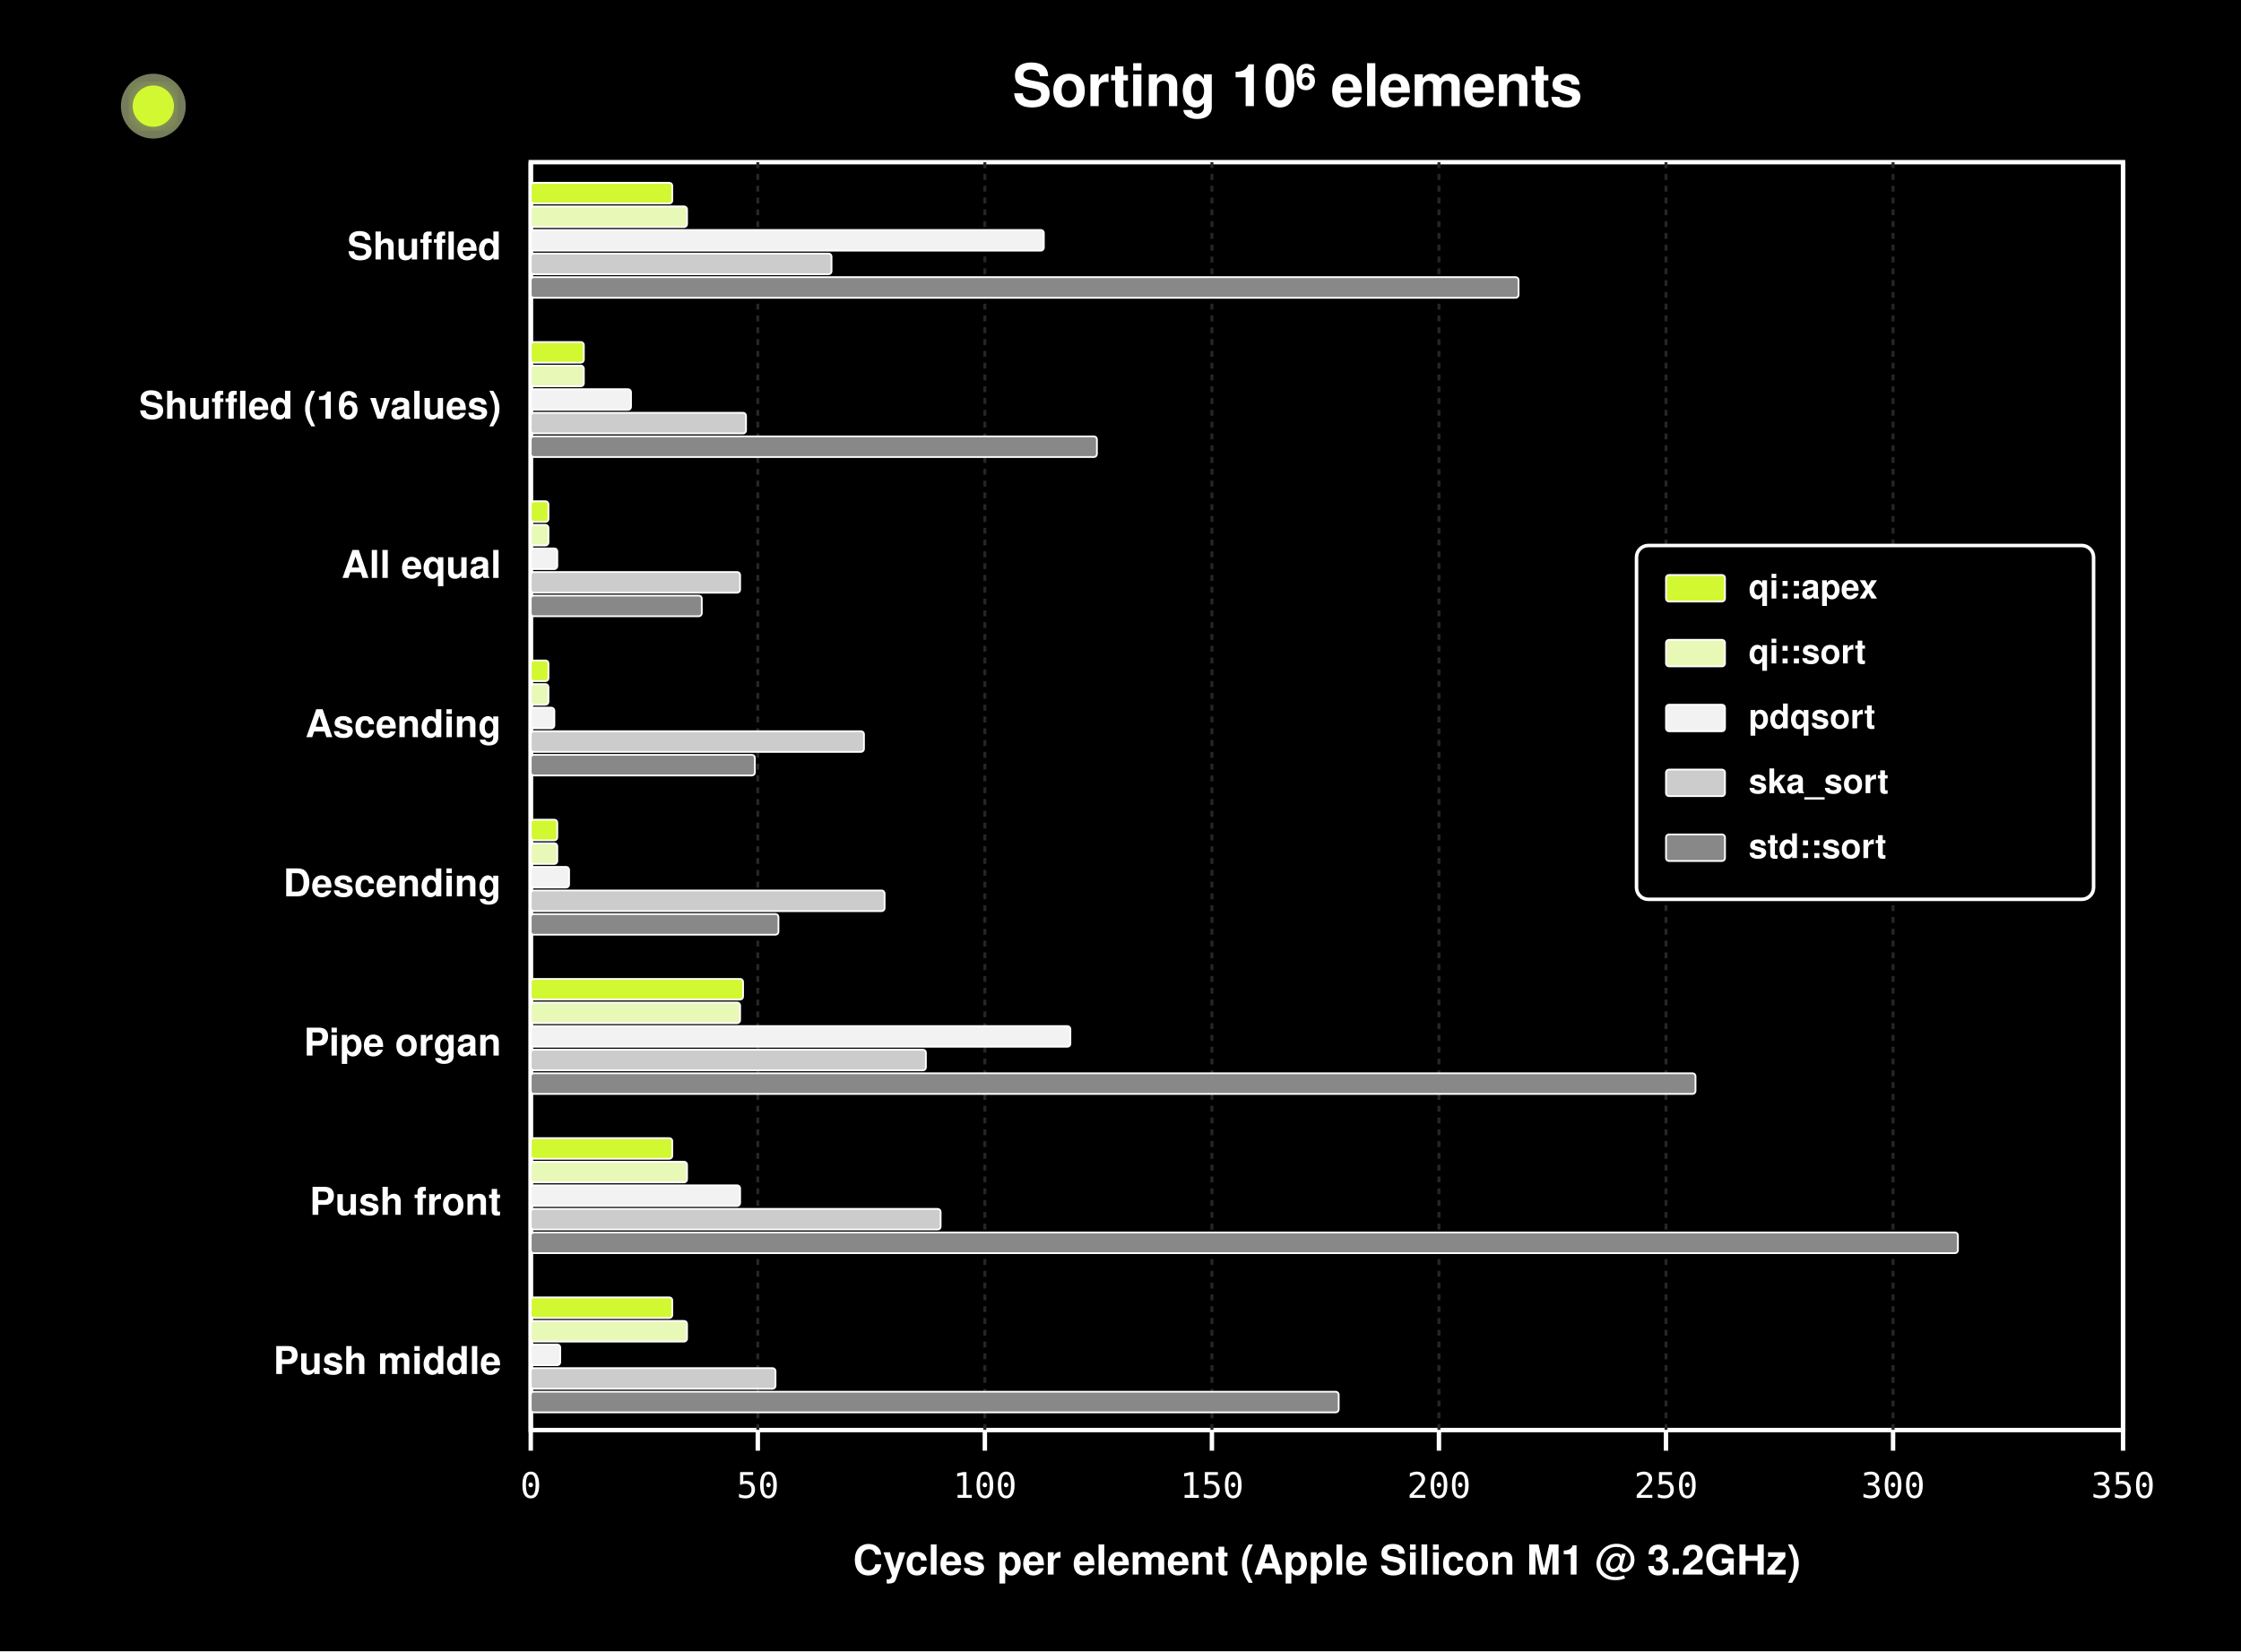
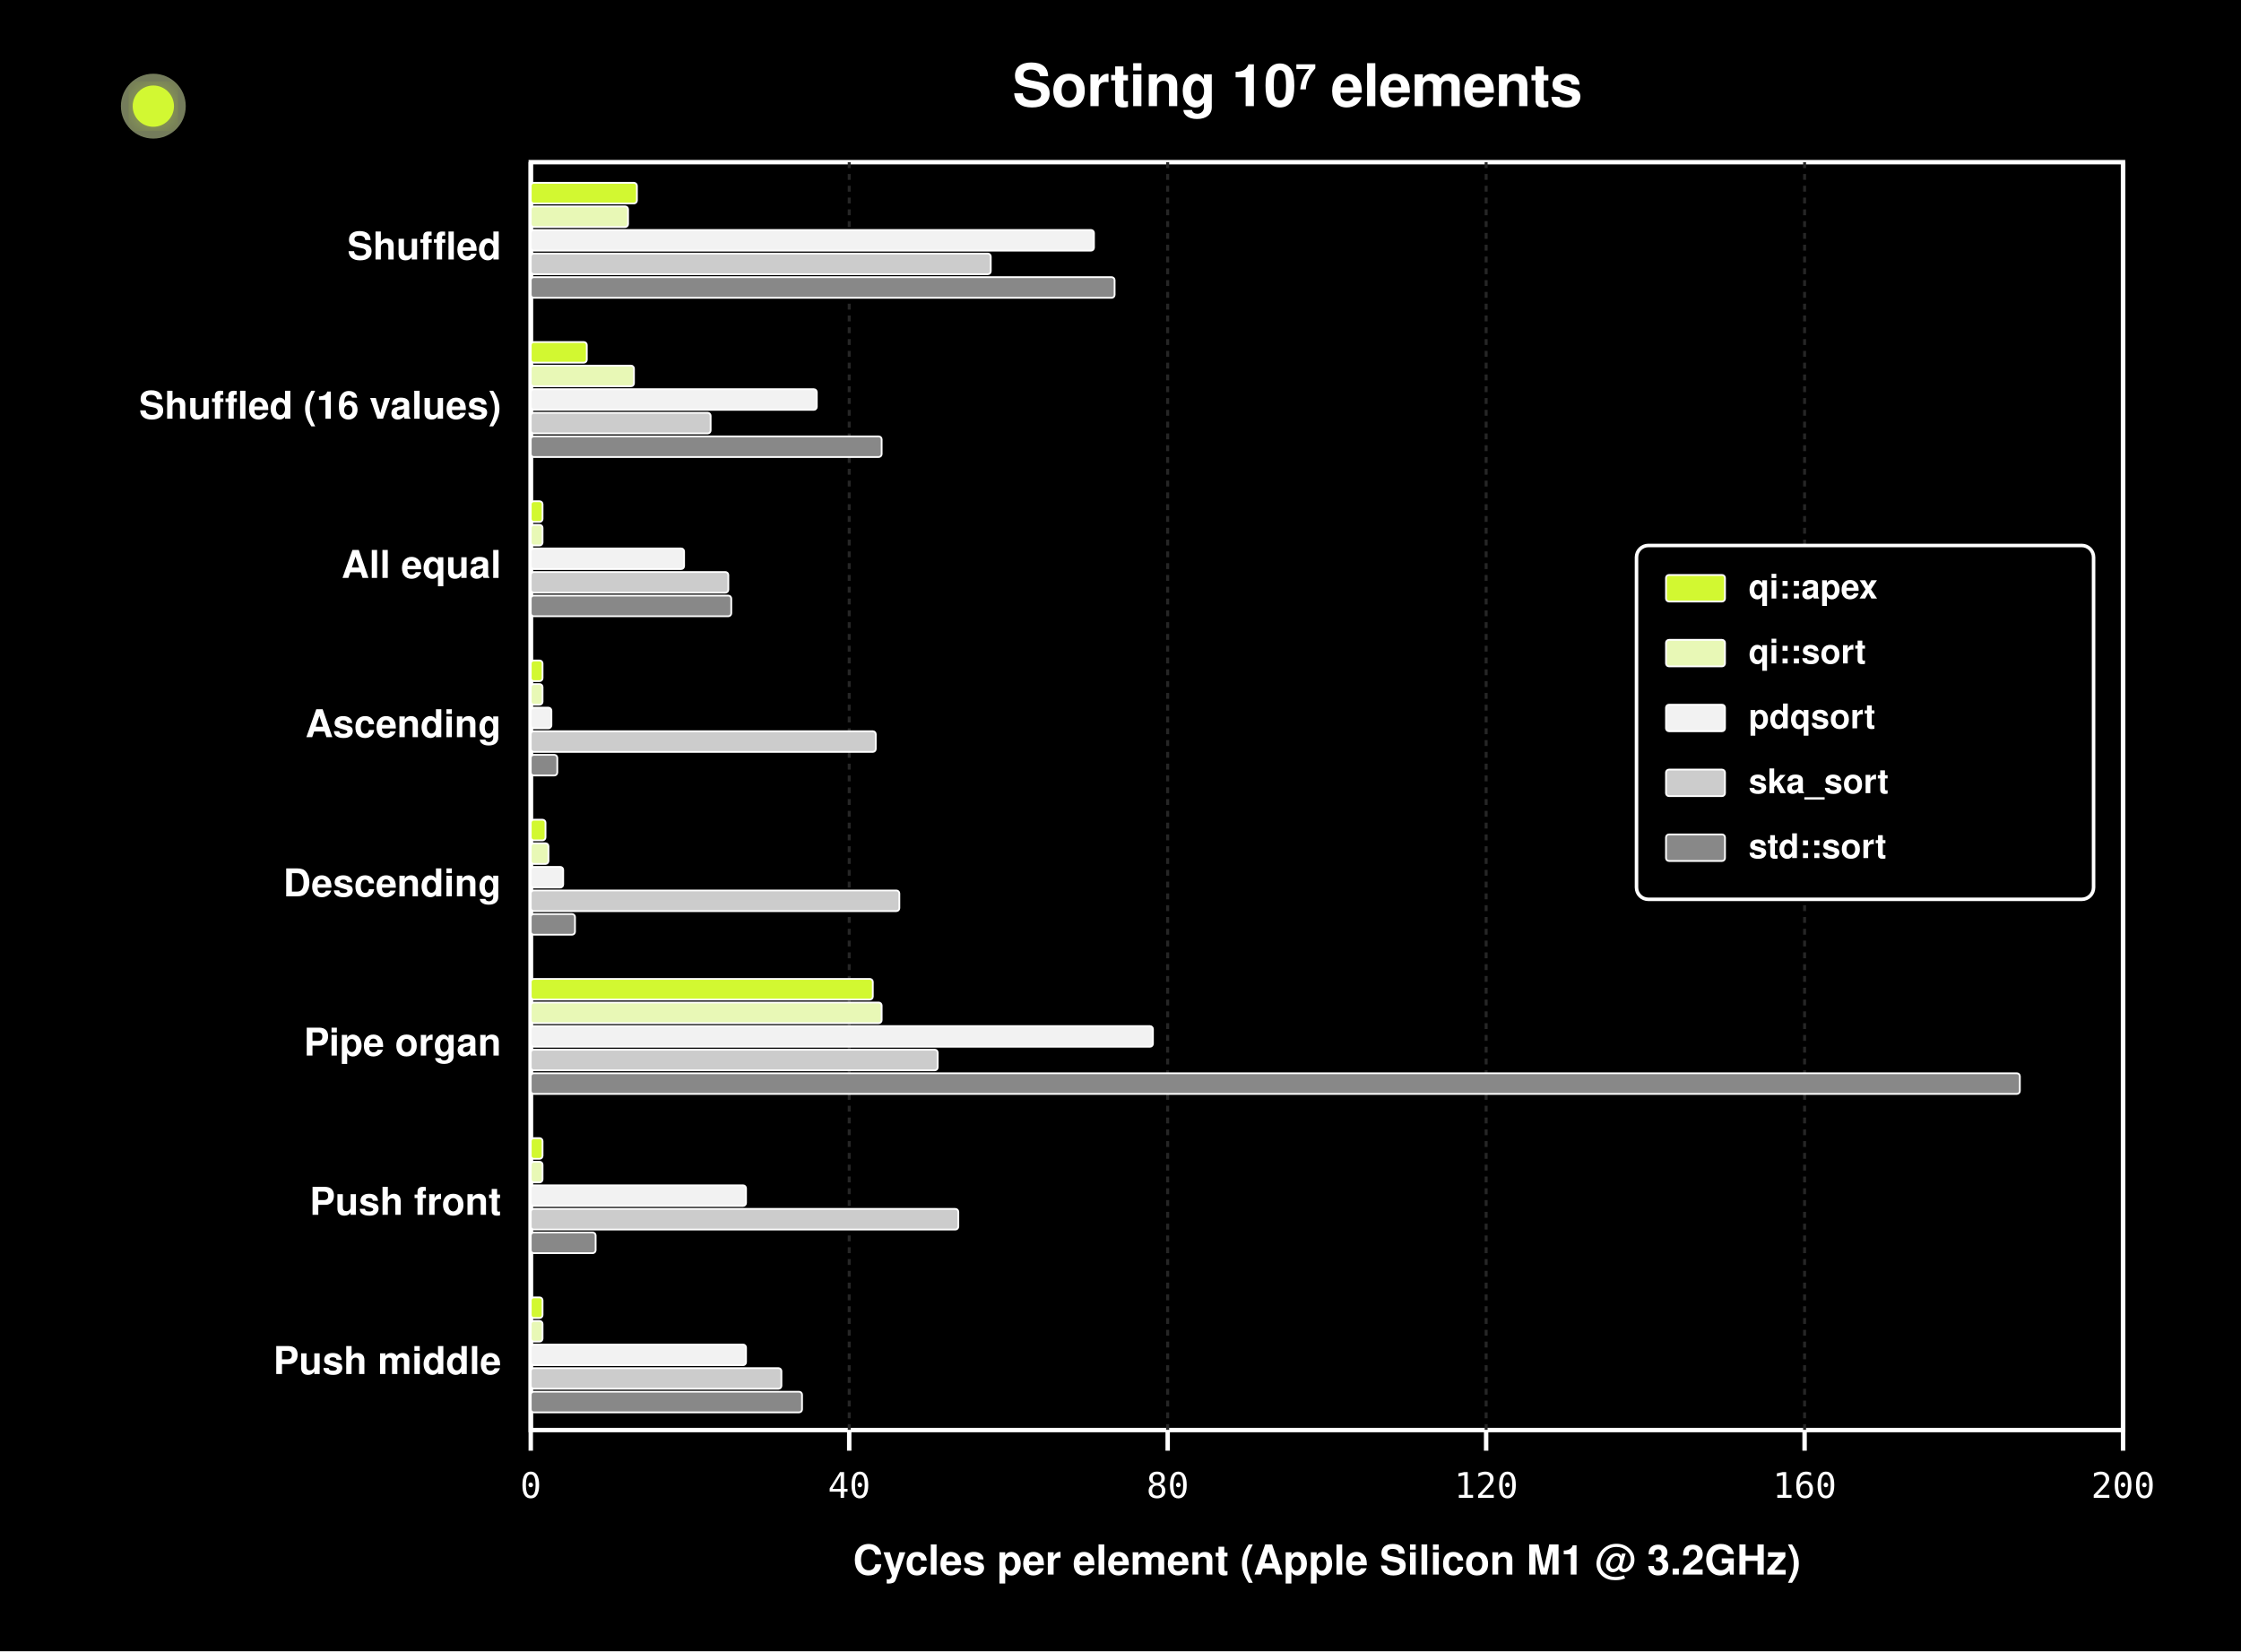
<svg xmlns="http://www.w3.org/2000/svg" viewBox="0 0 760 560" width="100%" height="100%">
  <defs>
    <filter id="neonGlow" x="-10%" y="-10%" width="120%" height="120%">
      <feDropShadow dx="0" dy="0" stdDeviation="3" flood-color="#D2F831" flood-opacity="0.4" />
    </filter>
    <style>
      .bg { fill: #000000; }
      .chart-box { fill: #000000; stroke: #FFFFFF; stroke-width: 1.5; }
      .title { font-family: -apple-system, BlinkMacSystemFont, "Segoe UI", Helvetica, Arial, sans-serif; font-size: 20px; font-weight: 700; fill: #FFFFFF; text-anchor: middle; letter-spacing: -0.2px; }
      .axis-title { font-family: -apple-system, BlinkMacSystemFont, "Segoe UI", Helvetica, Arial, sans-serif; font-size: 14px; fill: #FFFFFF; font-weight: 600; text-anchor: middle; }
      .y-label { font-family: -apple-system, BlinkMacSystemFont, "Segoe UI", Helvetica, Arial, sans-serif; font-size: 13px; fill: #FFFFFF; font-weight: 600; text-anchor: end; }
      .x-label { font-family: "SF Mono", Monaco, Menlo, Consolas, monospace; font-size: 12px; fill: #FFFFFF; text-anchor: middle; font-weight: 500; }
      .tick { stroke: #FFFFFF; stroke-width: 1.5; }
      .grid { stroke: #262626; stroke-dasharray: 2,2; stroke-width: 1; }
      .legend-box { fill: #000000; stroke: #FFFFFF; stroke-width: 1.2; }
      .legend-text { font-family: -apple-system, BlinkMacSystemFont, "Segoe UI", Helvetica, Arial, sans-serif; font-size: 11.5px; fill: #FFFFFF; font-weight: 600; }
      
-       /* Pure Neutral Achromatic Greys (Zero Blue Tint) */
+       /* Color Tokens (Zero Blue Tint, Pure Neutral White-Greys) */
      .bar-apex { fill: #D2F831; stroke: #FFFFFF; stroke-width: 0.6; } /* 1. Electric Lime */
      .bar-qisort { fill: #E8F8B6; stroke: #FFFFFF; stroke-width: 0.6; } /* 2. Soft Lime Glow */
      .bar-pdq { fill: #F2F2F2; stroke: #FFFFFF; stroke-width: 0.6; } /* 3. Pure Neutral White-Grey */
      .bar-ska { fill: #CCCCCC; stroke: #FFFFFF; stroke-width: 0.6; } /* 4. Pure Silver Grey */
      .bar-std { fill: #888888; stroke: #FFFFFF; stroke-width: 0.6; } /* 5. Pure Medium Ash Grey */
    </style>
  </defs>
  <rect width="760" height="560" class="bg" />
  <g transform="translate(40, 24)">
    <circle cx="12" cy="12" r="11" fill="#E8F8B6" opacity="0.5" />
    <circle cx="12" cy="12" r="7" fill="#D2F831" filter="url(#neonGlow)" />
  </g>
-   <text x="440" y="36" class="title">Sorting 10⁶ elements</text>
+   <text x="440" y="36" class="title">Sorting 10⁷ elements</text>
  <rect x="180" y="55" width="540" height="430" class="chart-box" />
  <line x1="180" y1="55" x2="180" y2="492" class="tick" />
  <text x="180" y="508" class="x-label">0</text>
-   <line x1="257" y1="55" x2="257" y2="485" class="grid" />
-   <line x1="257" y1="485" x2="257" y2="492" class="tick" />
-   <text x="257" y="508" class="x-label">50</text>
-   <line x1="334" y1="55" x2="334" y2="485" class="grid" />
-   <line x1="334" y1="485" x2="334" y2="492" class="tick" />
-   <text x="334" y="508" class="x-label">100</text>
-   <line x1="411" y1="55" x2="411" y2="485" class="grid" />
-   <line x1="411" y1="485" x2="411" y2="492" class="tick" />
-   <text x="411" y="508" class="x-label">150</text>
-   <line x1="488" y1="55" x2="488" y2="485" class="grid" />
-   <line x1="488" y1="485" x2="488" y2="492" class="tick" />
-   <text x="488" y="508" class="x-label">200</text>
-   <line x1="565" y1="55" x2="565" y2="485" class="grid" />
-   <line x1="565" y1="485" x2="565" y2="492" class="tick" />
-   <text x="565" y="508" class="x-label">250</text>
-   <line x1="642" y1="55" x2="642" y2="485" class="grid" />
-   <line x1="642" y1="485" x2="642" y2="492" class="tick" />
-   <text x="642" y="508" class="x-label">300</text>
+   <line x1="288" y1="55" x2="288" y2="485" class="grid" />
+   <line x1="288" y1="485" x2="288" y2="492" class="tick" />
+   <text x="288" y="508" class="x-label">40</text>
+   <line x1="396" y1="55" x2="396" y2="485" class="grid" />
+   <line x1="396" y1="485" x2="396" y2="492" class="tick" />
+   <text x="396" y="508" class="x-label">80</text>
+   <line x1="504" y1="55" x2="504" y2="485" class="grid" />
+   <line x1="504" y1="485" x2="504" y2="492" class="tick" />
+   <text x="504" y="508" class="x-label">120</text>
+   <line x1="612" y1="55" x2="612" y2="485" class="grid" />
+   <line x1="612" y1="485" x2="612" y2="492" class="tick" />
+   <text x="612" y="508" class="x-label">160</text>
  <line x1="720" y1="55" x2="720" y2="492" class="tick" />
-   <text x="720" y="508" class="x-label">350</text>
+   <text x="720" y="508" class="x-label">200</text>
  <text x="450" y="534" class="axis-title">Cycles per element (Apple Silicon M1 @ 3.2GHz)</text>
  <text x="170" y="88" class="y-label">Shuffled</text>
-   <rect x="180" y="62" width="48" height="7" rx="1" class="bar-apex" />
-   <rect x="180" y="70" width="53" height="7" rx="1" class="bar-qisort" />
-   <rect x="180" y="78" width="174" height="7" rx="1" class="bar-pdq" />
-   <rect x="180" y="86" width="102" height="7" rx="1" class="bar-ska" />
-   <rect x="180" y="94" width="335" height="7" rx="1" class="bar-std" />
+   <rect x="180" y="62" width="36" height="7" rx="1" class="bar-apex" />
+   <rect x="180" y="70" width="33" height="7" rx="1" class="bar-qisort" />
+   <rect x="180" y="78" width="191" height="7" rx="1" class="bar-pdq" />
+   <rect x="180" y="86" width="156" height="7" rx="1" class="bar-ska" />
+   <rect x="180" y="94" width="198" height="7" rx="1" class="bar-std" />
  <text x="170" y="142" class="y-label">Shuffled (16 values)</text>
-   <rect x="180" y="116" width="18" height="7" rx="1" class="bar-apex" />
-   <rect x="180" y="124" width="18" height="7" rx="1" class="bar-qisort" />
-   <rect x="180" y="132" width="34" height="7" rx="1" class="bar-pdq" />
-   <rect x="180" y="140" width="73" height="7" rx="1" class="bar-ska" />
-   <rect x="180" y="148" width="192" height="7" rx="1" class="bar-std" />
+   <rect x="180" y="116" width="19" height="7" rx="1" class="bar-apex" />
+   <rect x="180" y="124" width="35" height="7" rx="1" class="bar-qisort" />
+   <rect x="180" y="132" width="97" height="7" rx="1" class="bar-pdq" />
+   <rect x="180" y="140" width="61" height="7" rx="1" class="bar-ska" />
+   <rect x="180" y="148" width="119" height="7" rx="1" class="bar-std" />
  <text x="170" y="196" class="y-label">All equal</text>
-   <rect x="180" y="170" width="6" height="7" rx="1" class="bar-apex" />
-   <rect x="180" y="178" width="6" height="7" rx="1" class="bar-qisort" />
-   <rect x="180" y="186" width="9" height="7" rx="1" class="bar-pdq" />
-   <rect x="180" y="194" width="71" height="7" rx="1" class="bar-ska" />
-   <rect x="180" y="202" width="58" height="7" rx="1" class="bar-std" />
+   <rect x="180" y="170" width="4" height="7" rx="1" class="bar-apex" />
+   <rect x="180" y="178" width="4" height="7" rx="1" class="bar-qisort" />
+   <rect x="180" y="186" width="52" height="7" rx="1" class="bar-pdq" />
+   <rect x="180" y="194" width="67" height="7" rx="1" class="bar-ska" />
+   <rect x="180" y="202" width="68" height="7" rx="1" class="bar-std" />
  <text x="170" y="250" class="y-label">Ascending</text>
-   <rect x="180" y="224" width="6" height="7" rx="1" class="bar-apex" />
-   <rect x="180" y="232" width="6" height="7" rx="1" class="bar-qisort" />
-   <rect x="180" y="240" width="8" height="7" rx="1" class="bar-pdq" />
-   <rect x="180" y="248" width="113" height="7" rx="1" class="bar-ska" />
-   <rect x="180" y="256" width="76" height="7" rx="1" class="bar-std" />
+   <rect x="180" y="224" width="4" height="7" rx="1" class="bar-apex" />
+   <rect x="180" y="232" width="4" height="7" rx="1" class="bar-qisort" />
+   <rect x="180" y="240" width="7" height="7" rx="1" class="bar-pdq" />
+   <rect x="180" y="248" width="117" height="7" rx="1" class="bar-ska" />
+   <rect x="180" y="256" width="9" height="7" rx="1" class="bar-std" />
  <text x="170" y="304" class="y-label">Descending</text>
-   <rect x="180" y="278" width="9" height="7" rx="1" class="bar-apex" />
-   <rect x="180" y="286" width="9" height="7" rx="1" class="bar-qisort" />
-   <rect x="180" y="294" width="13" height="7" rx="1" class="bar-pdq" />
-   <rect x="180" y="302" width="120" height="7" rx="1" class="bar-ska" />
-   <rect x="180" y="310" width="84" height="7" rx="1" class="bar-std" />
+   <rect x="180" y="278" width="5" height="7" rx="1" class="bar-apex" />
+   <rect x="180" y="286" width="6" height="7" rx="1" class="bar-qisort" />
+   <rect x="180" y="294" width="11" height="7" rx="1" class="bar-pdq" />
+   <rect x="180" y="302" width="125" height="7" rx="1" class="bar-ska" />
+   <rect x="180" y="310" width="15" height="7" rx="1" class="bar-std" />
  <text x="170" y="358" class="y-label">Pipe organ</text>
-   <rect x="180" y="332" width="72" height="7" rx="1" class="bar-apex" />
-   <rect x="180" y="340" width="71" height="7" rx="1" class="bar-qisort" />
-   <rect x="180" y="348" width="183" height="7" rx="1" class="bar-pdq" />
-   <rect x="180" y="356" width="134" height="7" rx="1" class="bar-ska" />
-   <rect x="180" y="364" width="395" height="7" rx="1" class="bar-std" />
+   <rect x="180" y="332" width="116" height="7" rx="1" class="bar-apex" />
+   <rect x="180" y="340" width="119" height="7" rx="1" class="bar-qisort" />
+   <rect x="180" y="348" width="211" height="7" rx="1" class="bar-pdq" />
+   <rect x="180" y="356" width="138" height="7" rx="1" class="bar-ska" />
+   <rect x="180" y="364" width="505" height="7" rx="1" class="bar-std" />
  <text x="170" y="412" class="y-label">Push front</text>
-   <rect x="180" y="386" width="48" height="7" rx="1" class="bar-apex" />
-   <rect x="180" y="394" width="53" height="7" rx="1" class="bar-qisort" />
-   <rect x="180" y="402" width="71" height="7" rx="1" class="bar-pdq" />
-   <rect x="180" y="410" width="139" height="7" rx="1" class="bar-ska" />
-   <rect x="180" y="418" width="484" height="7" rx="1" class="bar-std" />
+   <rect x="180" y="386" width="4" height="7" rx="1" class="bar-apex" />
+   <rect x="180" y="394" width="4" height="7" rx="1" class="bar-qisort" />
+   <rect x="180" y="402" width="73" height="7" rx="1" class="bar-pdq" />
+   <rect x="180" y="410" width="145" height="7" rx="1" class="bar-ska" />
+   <rect x="180" y="418" width="22" height="7" rx="1" class="bar-std" />
  <text x="170" y="466" class="y-label">Push middle</text>
-   <rect x="180" y="440" width="48" height="7" rx="1" class="bar-apex" />
-   <rect x="180" y="448" width="53" height="7" rx="1" class="bar-qisort" />
-   <rect x="180" y="456" width="10" height="7" rx="1" class="bar-pdq" />
-   <rect x="180" y="464" width="83" height="7" rx="1" class="bar-ska" />
-   <rect x="180" y="472" width="274" height="7" rx="1" class="bar-std" />
+   <rect x="180" y="440" width="4" height="7" rx="1" class="bar-apex" />
+   <rect x="180" y="448" width="4" height="7" rx="1" class="bar-qisort" />
+   <rect x="180" y="456" width="73" height="7" rx="1" class="bar-pdq" />
+   <rect x="180" y="464" width="85" height="7" rx="1" class="bar-ska" />
+   <rect x="180" y="472" width="92" height="7" rx="1" class="bar-std" />
  <g transform="translate(555, 185)">
    <rect width="155" height="120" rx="4" class="legend-box" />
    <rect x="10" y="10" width="20" height="9" rx="1" class="bar-apex" />
    <text x="38" y="18" class="legend-text">qi::apex</text>
    <rect x="10" y="32" width="20" height="9" rx="1" class="bar-qisort" />
    <text x="38" y="40" class="legend-text">qi::sort</text>
    <rect x="10" y="54" width="20" height="9" rx="1" class="bar-pdq" />
    <text x="38" y="62" class="legend-text">pdqsort</text>
    <rect x="10" y="76" width="20" height="9" rx="1" class="bar-ska" />
    <text x="38" y="84" class="legend-text">ska_sort</text>
    <rect x="10" y="98" width="20" height="9" rx="1" class="bar-std" />
    <text x="38" y="106" class="legend-text">std::sort</text>
  </g>
</svg>
